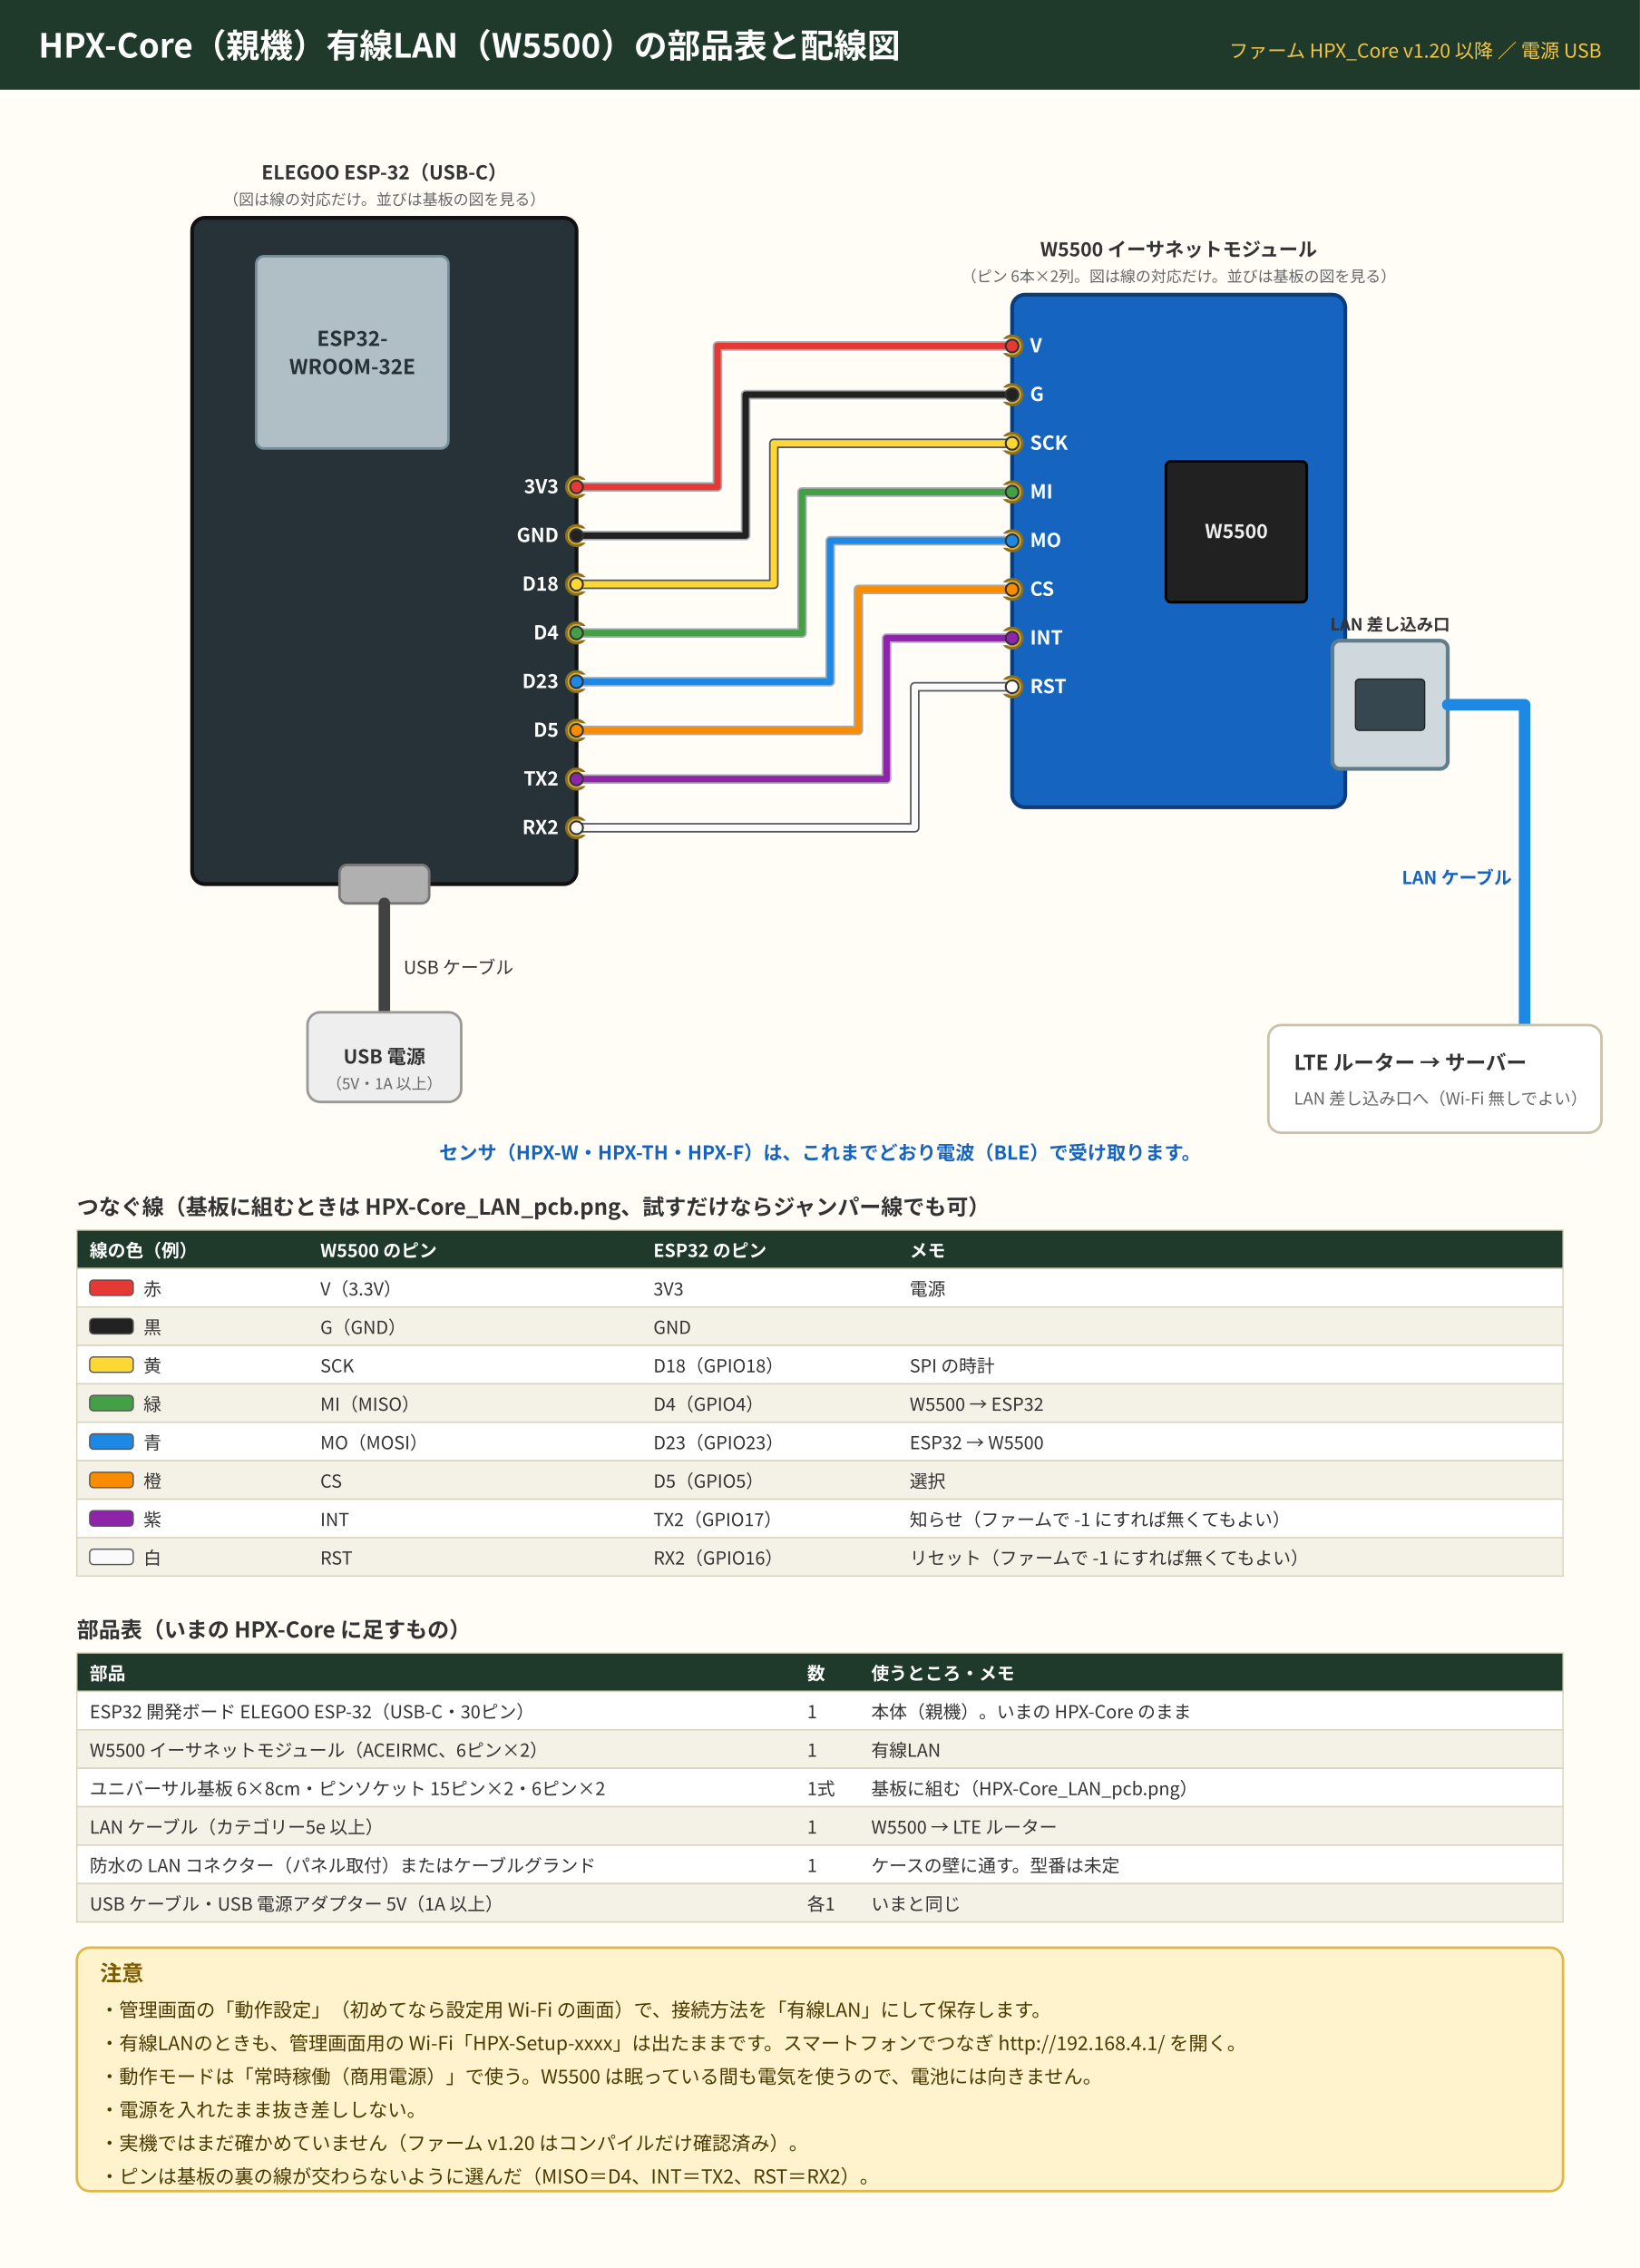
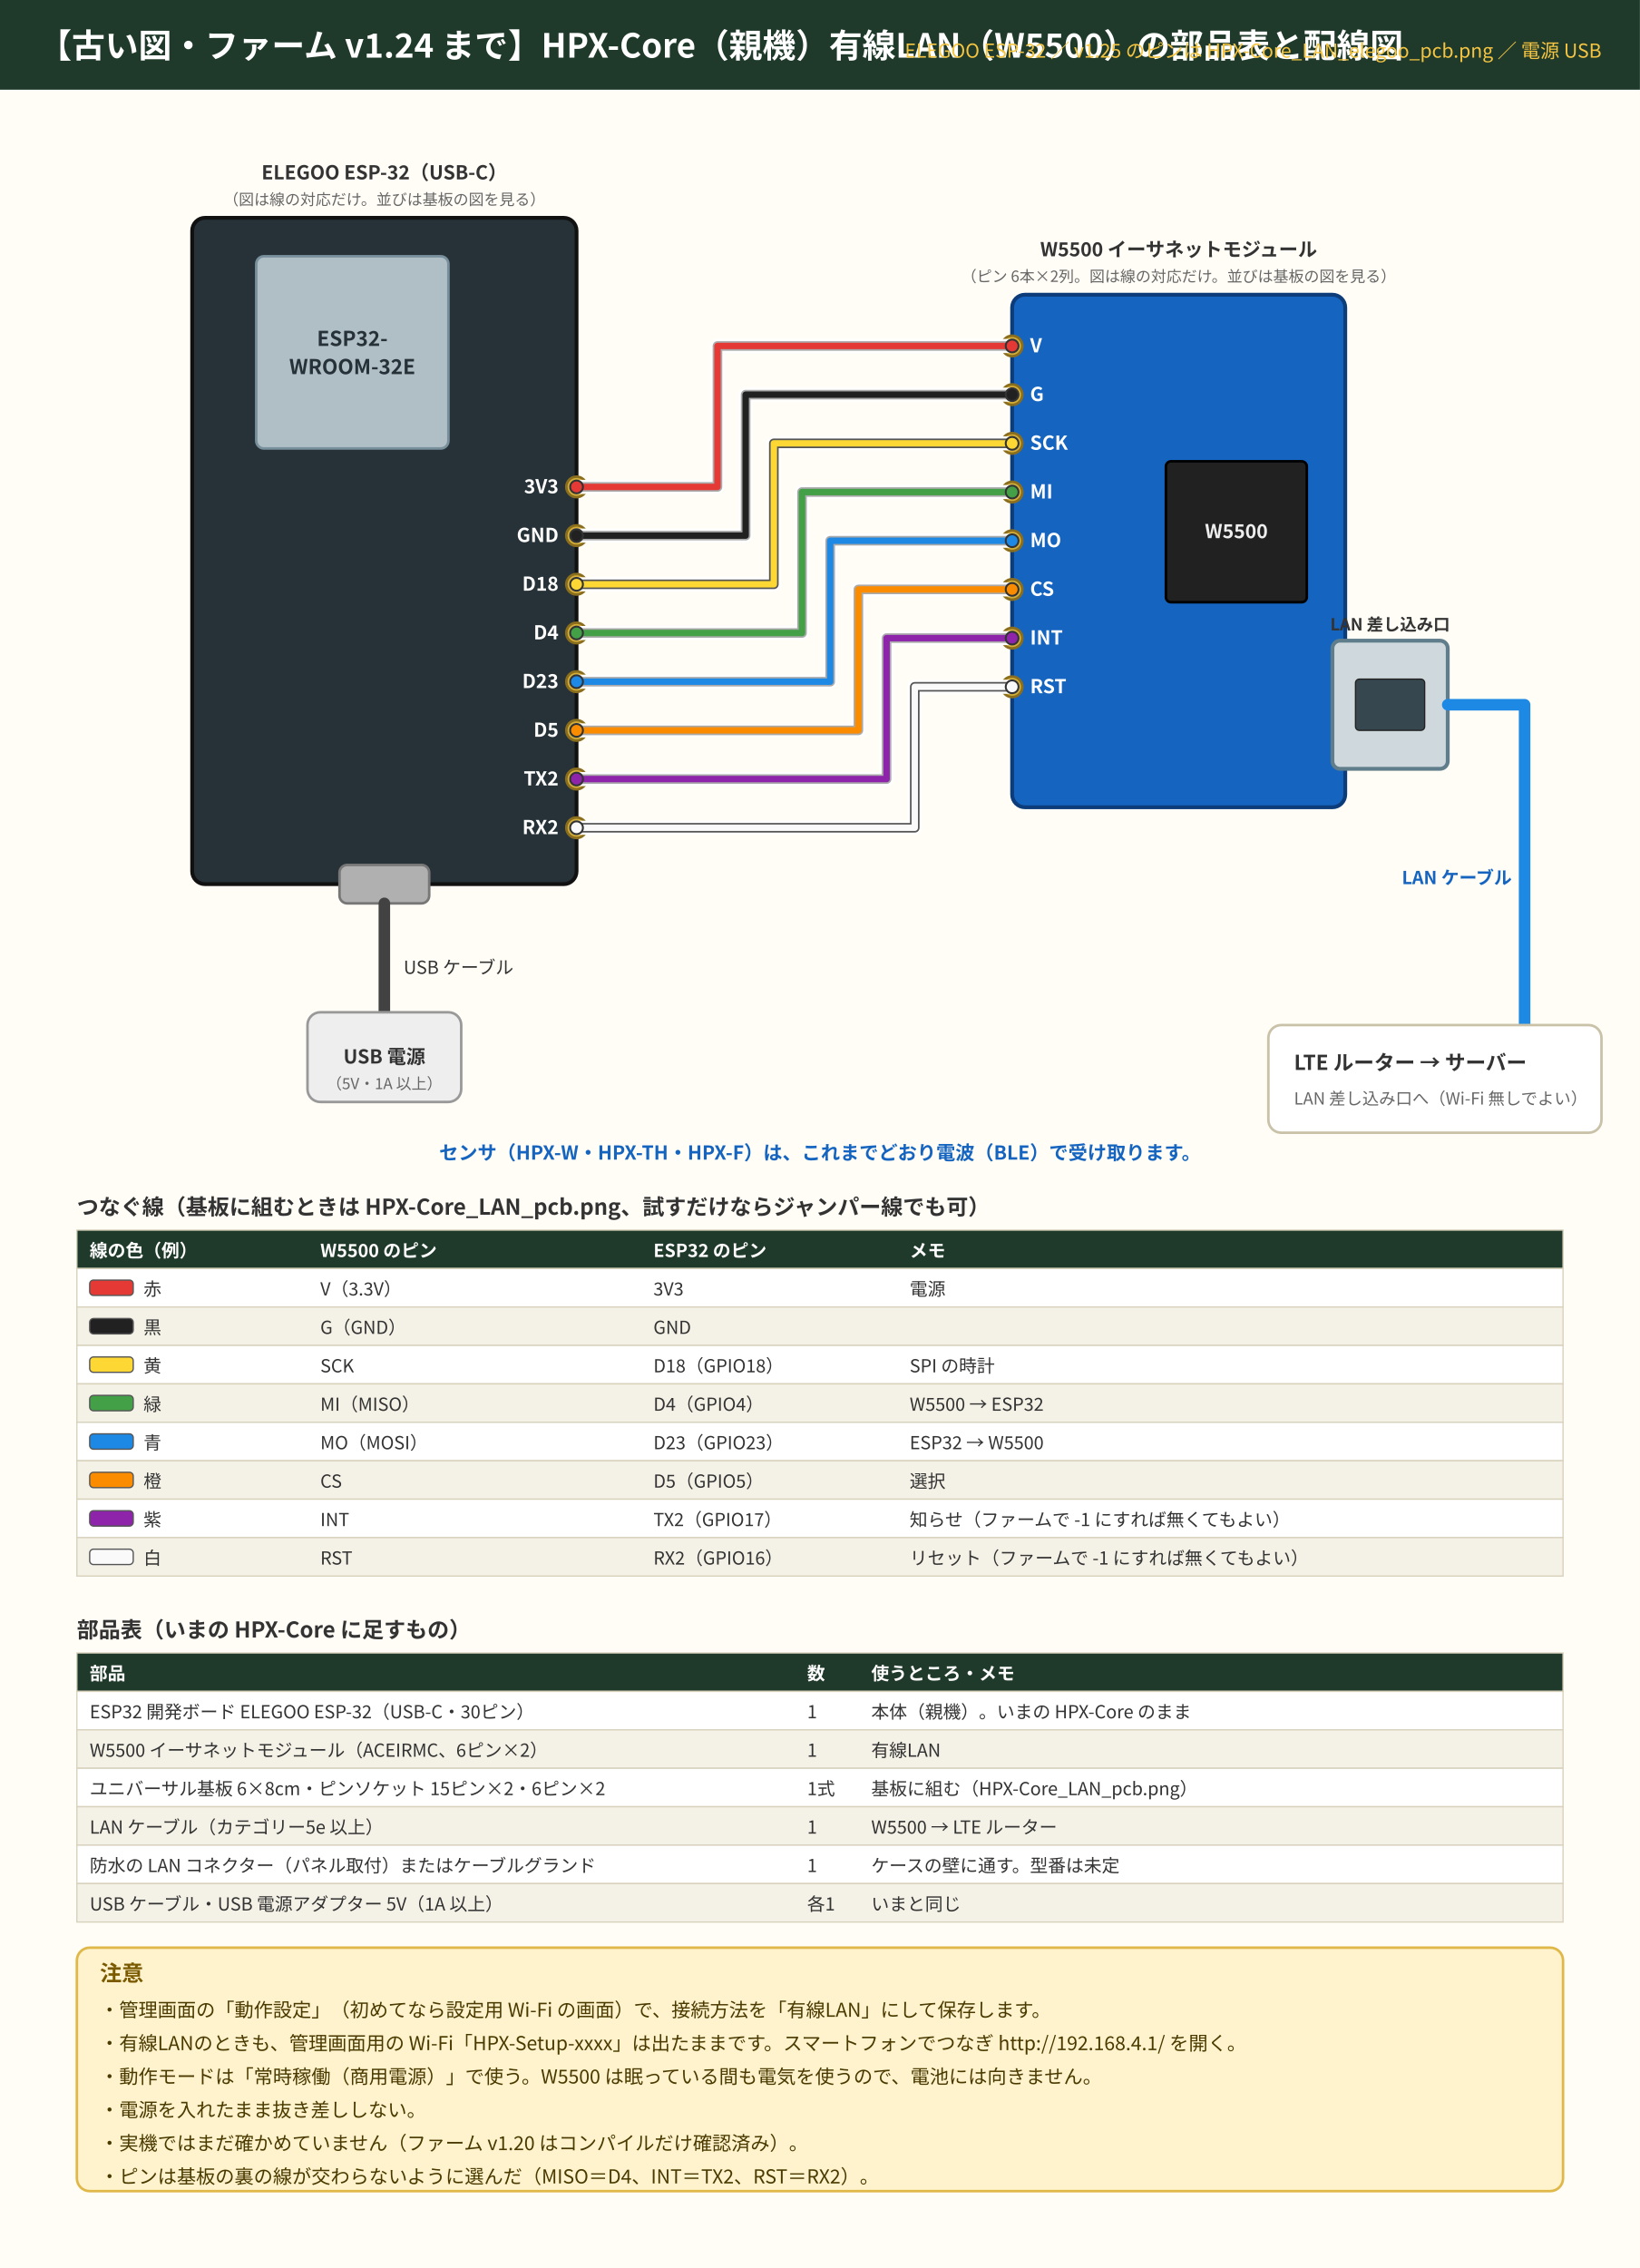
<svg xmlns="http://www.w3.org/2000/svg" width="1280" height="1770" viewBox="0 0 1280 1770">
  <rect width="100%" height="100%" fill="#fffdf6" />
  <rect x="0" y="0" width="1280" height="70" rx="0" fill="#1f3a2a" stroke="none" stroke-width="2" />
-   <text x="30" y="45" font-size="26" text-anchor="start" font-weight="bold" fill="#ffffff" font-family="'Hiragino Kaku Gothic ProN','Hiragino Sans','Meiryo','Yu Gothic','Noto Sans CJK JP','IPAGothic',sans-serif">HPX-Core（親機）有線LAN（W5500）の部品表と配線図</text>
-   <text x="1250" y="45" font-size="15" text-anchor="end" font-weight="normal" fill="#f5c542" font-family="'Hiragino Kaku Gothic ProN','Hiragino Sans','Meiryo','Yu Gothic','Noto Sans CJK JP','IPAGothic',sans-serif">ファーム HPX_Core v1.20 以降 ／ 電源 USB</text>
+   <text x="30" y="45" font-size="26" text-anchor="start" font-weight="bold" fill="#ffffff" font-family="'Hiragino Kaku Gothic ProN','Hiragino Sans','Meiryo','Yu Gothic','Noto Sans CJK JP','IPAGothic',sans-serif">【古い図・ファーム v1.24 まで】HPX-Core（親機）有線LAN（W5500）の部品表と配線図</text>
+   <text x="1250" y="45" font-size="15" text-anchor="end" font-weight="normal" fill="#f5c542" font-family="'Hiragino Kaku Gothic ProN','Hiragino Sans','Meiryo','Yu Gothic','Noto Sans CJK JP','IPAGothic',sans-serif">ELEGOO ESP-32 ／ v1.25 のピンは HPX-Core_LAN_elegoo_pcb.png ／ 電源 USB</text>
  <rect x="150" y="170" width="300" height="520" rx="10" fill="#263238" stroke="#111" stroke-width="3" />
  <rect x="200" y="200" width="150" height="150" rx="6" fill="#b0bec5" stroke="#78909c" stroke-width="2" />
  <text x="275" y="270" font-size="16" text-anchor="middle" font-weight="bold" fill="#263238" font-family="'Hiragino Kaku Gothic ProN','Hiragino Sans','Meiryo','Yu Gothic','Noto Sans CJK JP','IPAGothic',sans-serif">ESP32-</text>
  <text x="275" y="292" font-size="16" text-anchor="middle" font-weight="bold" fill="#263238" font-family="'Hiragino Kaku Gothic ProN','Hiragino Sans','Meiryo','Yu Gothic','Noto Sans CJK JP','IPAGothic',sans-serif">WROOM-32E</text>
  <rect x="265" y="675" width="70" height="30" rx="6" fill="#b0b0b0" stroke="#777" stroke-width="2" />
  <text x="300" y="140" font-size="15" text-anchor="middle" font-weight="bold" fill="#333" font-family="'Hiragino Kaku Gothic ProN','Hiragino Sans','Meiryo','Yu Gothic','Noto Sans CJK JP','IPAGothic',sans-serif">ELEGOO ESP-32（USB-C）</text>
  <text x="300" y="160" font-size="12" text-anchor="middle" font-weight="normal" fill="#666" font-family="'Hiragino Kaku Gothic ProN','Hiragino Sans','Meiryo','Yu Gothic','Noto Sans CJK JP','IPAGothic',sans-serif">（図は線の対応だけ。並びは基板の図を見る）</text>
  <circle cx="450" cy="380" r="8" fill="#d4af37" stroke="#8a6d1d" stroke-width="2" />
  <circle cx="450" cy="380" r="3" fill="#5a4a14" />
  <text x="436" y="385" font-size="15" text-anchor="end" font-weight="bold" fill="#fff" font-family="'Hiragino Kaku Gothic ProN','Hiragino Sans','Meiryo','Yu Gothic','Noto Sans CJK JP','IPAGothic',sans-serif">3V3</text>
  <circle cx="450" cy="418" r="8" fill="#d4af37" stroke="#8a6d1d" stroke-width="2" />
  <circle cx="450" cy="418" r="3" fill="#5a4a14" />
  <text x="436" y="423" font-size="15" text-anchor="end" font-weight="bold" fill="#fff" font-family="'Hiragino Kaku Gothic ProN','Hiragino Sans','Meiryo','Yu Gothic','Noto Sans CJK JP','IPAGothic',sans-serif">GND</text>
  <circle cx="450" cy="456" r="8" fill="#d4af37" stroke="#8a6d1d" stroke-width="2" />
  <circle cx="450" cy="456" r="3" fill="#5a4a14" />
  <text x="436" y="461" font-size="15" text-anchor="end" font-weight="bold" fill="#fff" font-family="'Hiragino Kaku Gothic ProN','Hiragino Sans','Meiryo','Yu Gothic','Noto Sans CJK JP','IPAGothic',sans-serif">D18</text>
  <circle cx="450" cy="494" r="8" fill="#d4af37" stroke="#8a6d1d" stroke-width="2" />
  <circle cx="450" cy="494" r="3" fill="#5a4a14" />
  <text x="436" y="499" font-size="15" text-anchor="end" font-weight="bold" fill="#fff" font-family="'Hiragino Kaku Gothic ProN','Hiragino Sans','Meiryo','Yu Gothic','Noto Sans CJK JP','IPAGothic',sans-serif">D4</text>
  <circle cx="450" cy="532" r="8" fill="#d4af37" stroke="#8a6d1d" stroke-width="2" />
  <circle cx="450" cy="532" r="3" fill="#5a4a14" />
  <text x="436" y="537" font-size="15" text-anchor="end" font-weight="bold" fill="#fff" font-family="'Hiragino Kaku Gothic ProN','Hiragino Sans','Meiryo','Yu Gothic','Noto Sans CJK JP','IPAGothic',sans-serif">D23</text>
  <circle cx="450" cy="570" r="8" fill="#d4af37" stroke="#8a6d1d" stroke-width="2" />
  <circle cx="450" cy="570" r="3" fill="#5a4a14" />
  <text x="436" y="575" font-size="15" text-anchor="end" font-weight="bold" fill="#fff" font-family="'Hiragino Kaku Gothic ProN','Hiragino Sans','Meiryo','Yu Gothic','Noto Sans CJK JP','IPAGothic',sans-serif">D5</text>
  <circle cx="450" cy="608" r="8" fill="#d4af37" stroke="#8a6d1d" stroke-width="2" />
  <circle cx="450" cy="608" r="3" fill="#5a4a14" />
  <text x="436" y="613" font-size="15" text-anchor="end" font-weight="bold" fill="#fff" font-family="'Hiragino Kaku Gothic ProN','Hiragino Sans','Meiryo','Yu Gothic','Noto Sans CJK JP','IPAGothic',sans-serif">TX2</text>
  <circle cx="450" cy="646" r="8" fill="#d4af37" stroke="#8a6d1d" stroke-width="2" />
  <circle cx="450" cy="646" r="3" fill="#5a4a14" />
  <text x="436" y="651" font-size="15" text-anchor="end" font-weight="bold" fill="#fff" font-family="'Hiragino Kaku Gothic ProN','Hiragino Sans','Meiryo','Yu Gothic','Noto Sans CJK JP','IPAGothic',sans-serif">RX2</text>
  <rect x="790" y="230" width="260" height="400" rx="10" fill="#1565c0" stroke="#0d3c7a" stroke-width="3" />
  <rect x="910" y="360" width="110" height="110" rx="4" fill="#212121" stroke="#000" stroke-width="2" />
  <text x="965" y="420" font-size="15" text-anchor="middle" font-weight="bold" fill="#eee" font-family="'Hiragino Kaku Gothic ProN','Hiragino Sans','Meiryo','Yu Gothic','Noto Sans CJK JP','IPAGothic',sans-serif">W5500</text>
  <rect x="1040" y="500" width="90" height="100" rx="6" fill="#cfd8dc" stroke="#607d8b" stroke-width="3" />
  <rect x="1058" y="530" width="54" height="40" rx="3" fill="#37474f" stroke="#222" stroke-width="1" />
  <text x="1085" y="492" font-size="13" text-anchor="middle" font-weight="bold" fill="#333" font-family="'Hiragino Kaku Gothic ProN','Hiragino Sans','Meiryo','Yu Gothic','Noto Sans CJK JP','IPAGothic',sans-serif">LAN 差し込み口</text>
  <text x="920" y="200" font-size="15" text-anchor="middle" font-weight="bold" fill="#333" font-family="'Hiragino Kaku Gothic ProN','Hiragino Sans','Meiryo','Yu Gothic','Noto Sans CJK JP','IPAGothic',sans-serif">W5500 イーサネットモジュール</text>
  <text x="920" y="220" font-size="12" text-anchor="middle" font-weight="normal" fill="#666" font-family="'Hiragino Kaku Gothic ProN','Hiragino Sans','Meiryo','Yu Gothic','Noto Sans CJK JP','IPAGothic',sans-serif">（ピン 6本×2列。図は線の対応だけ。並びは基板の図を見る）</text>
  <circle cx="790" cy="270" r="8" fill="#d4af37" stroke="#8a6d1d" stroke-width="2" />
  <circle cx="790" cy="270" r="3" fill="#5a4a14" />
  <text x="804" y="275" font-size="15" text-anchor="start" font-weight="bold" fill="#fff" font-family="'Hiragino Kaku Gothic ProN','Hiragino Sans','Meiryo','Yu Gothic','Noto Sans CJK JP','IPAGothic',sans-serif">V</text>
  <circle cx="790" cy="308" r="8" fill="#d4af37" stroke="#8a6d1d" stroke-width="2" />
  <circle cx="790" cy="308" r="3" fill="#5a4a14" />
  <text x="804" y="313" font-size="15" text-anchor="start" font-weight="bold" fill="#fff" font-family="'Hiragino Kaku Gothic ProN','Hiragino Sans','Meiryo','Yu Gothic','Noto Sans CJK JP','IPAGothic',sans-serif">G</text>
  <circle cx="790" cy="346" r="8" fill="#d4af37" stroke="#8a6d1d" stroke-width="2" />
  <circle cx="790" cy="346" r="3" fill="#5a4a14" />
  <text x="804" y="351" font-size="15" text-anchor="start" font-weight="bold" fill="#fff" font-family="'Hiragino Kaku Gothic ProN','Hiragino Sans','Meiryo','Yu Gothic','Noto Sans CJK JP','IPAGothic',sans-serif">SCK</text>
  <circle cx="790" cy="384" r="8" fill="#d4af37" stroke="#8a6d1d" stroke-width="2" />
  <circle cx="790" cy="384" r="3" fill="#5a4a14" />
  <text x="804" y="389" font-size="15" text-anchor="start" font-weight="bold" fill="#fff" font-family="'Hiragino Kaku Gothic ProN','Hiragino Sans','Meiryo','Yu Gothic','Noto Sans CJK JP','IPAGothic',sans-serif">MI</text>
  <circle cx="790" cy="422" r="8" fill="#d4af37" stroke="#8a6d1d" stroke-width="2" />
  <circle cx="790" cy="422" r="3" fill="#5a4a14" />
  <text x="804" y="427" font-size="15" text-anchor="start" font-weight="bold" fill="#fff" font-family="'Hiragino Kaku Gothic ProN','Hiragino Sans','Meiryo','Yu Gothic','Noto Sans CJK JP','IPAGothic',sans-serif">MO</text>
  <circle cx="790" cy="460" r="8" fill="#d4af37" stroke="#8a6d1d" stroke-width="2" />
  <circle cx="790" cy="460" r="3" fill="#5a4a14" />
  <text x="804" y="465" font-size="15" text-anchor="start" font-weight="bold" fill="#fff" font-family="'Hiragino Kaku Gothic ProN','Hiragino Sans','Meiryo','Yu Gothic','Noto Sans CJK JP','IPAGothic',sans-serif">CS</text>
  <circle cx="790" cy="498" r="8" fill="#d4af37" stroke="#8a6d1d" stroke-width="2" />
  <circle cx="790" cy="498" r="3" fill="#5a4a14" />
  <text x="804" y="503" font-size="15" text-anchor="start" font-weight="bold" fill="#fff" font-family="'Hiragino Kaku Gothic ProN','Hiragino Sans','Meiryo','Yu Gothic','Noto Sans CJK JP','IPAGothic',sans-serif">INT</text>
  <circle cx="790" cy="536" r="8" fill="#d4af37" stroke="#8a6d1d" stroke-width="2" />
  <circle cx="790" cy="536" r="3" fill="#5a4a14" />
  <text x="804" y="541" font-size="15" text-anchor="start" font-weight="bold" fill="#fff" font-family="'Hiragino Kaku Gothic ProN','Hiragino Sans','Meiryo','Yu Gothic','Noto Sans CJK JP','IPAGothic',sans-serif">RST</text>
  <path d="M450,380 L560,380 L560,270 L790,270" fill="none" stroke="#ffffff" stroke-width="11" stroke-linejoin="round" stroke-linecap="round" />
  <path d="M450,380 L560,380 L560,270 L790,270" fill="none" stroke="#00000055" stroke-width="7.5" stroke-linejoin="round" stroke-linecap="round" />
  <path d="M450,380 L560,380 L560,270 L790,270" fill="none" stroke="#e53935" stroke-width="5" stroke-linejoin="round" stroke-linecap="round" />
  <path d="M450,418 L582,418 L582,308 L790,308" fill="none" stroke="#ffffff" stroke-width="11" stroke-linejoin="round" stroke-linecap="round" />
  <path d="M450,418 L582,418 L582,308 L790,308" fill="none" stroke="#00000055" stroke-width="7.5" stroke-linejoin="round" stroke-linecap="round" />
  <path d="M450,418 L582,418 L582,308 L790,308" fill="none" stroke="#212121" stroke-width="5" stroke-linejoin="round" stroke-linecap="round" />
  <path d="M450,456 L604,456 L604,346 L790,346" fill="none" stroke="#ffffff" stroke-width="11" stroke-linejoin="round" stroke-linecap="round" />
  <path d="M450,456 L604,456 L604,346 L790,346" fill="none" stroke="#555" stroke-width="7.5" stroke-linejoin="round" stroke-linecap="round" />
  <path d="M450,456 L604,456 L604,346 L790,346" fill="none" stroke="#fdd835" stroke-width="5" stroke-linejoin="round" stroke-linecap="round" />
  <path d="M450,494 L626,494 L626,384 L790,384" fill="none" stroke="#ffffff" stroke-width="11" stroke-linejoin="round" stroke-linecap="round" />
  <path d="M450,494 L626,494 L626,384 L790,384" fill="none" stroke="#00000055" stroke-width="7.5" stroke-linejoin="round" stroke-linecap="round" />
  <path d="M450,494 L626,494 L626,384 L790,384" fill="none" stroke="#43a047" stroke-width="5" stroke-linejoin="round" stroke-linecap="round" />
  <path d="M450,532 L648,532 L648,422 L790,422" fill="none" stroke="#ffffff" stroke-width="11" stroke-linejoin="round" stroke-linecap="round" />
  <path d="M450,532 L648,532 L648,422 L790,422" fill="none" stroke="#00000055" stroke-width="7.5" stroke-linejoin="round" stroke-linecap="round" />
  <path d="M450,532 L648,532 L648,422 L790,422" fill="none" stroke="#1e88e5" stroke-width="5" stroke-linejoin="round" stroke-linecap="round" />
  <path d="M450,570 L670,570 L670,460 L790,460" fill="none" stroke="#ffffff" stroke-width="11" stroke-linejoin="round" stroke-linecap="round" />
  <path d="M450,570 L670,570 L670,460 L790,460" fill="none" stroke="#00000055" stroke-width="7.5" stroke-linejoin="round" stroke-linecap="round" />
  <path d="M450,570 L670,570 L670,460 L790,460" fill="none" stroke="#fb8c00" stroke-width="5" stroke-linejoin="round" stroke-linecap="round" />
  <path d="M450,608 L692,608 L692,498 L790,498" fill="none" stroke="#ffffff" stroke-width="11" stroke-linejoin="round" stroke-linecap="round" />
  <path d="M450,608 L692,608 L692,498 L790,498" fill="none" stroke="#00000055" stroke-width="7.5" stroke-linejoin="round" stroke-linecap="round" />
  <path d="M450,608 L692,608 L692,498 L790,498" fill="none" stroke="#8e24aa" stroke-width="5" stroke-linejoin="round" stroke-linecap="round" />
  <path d="M450,646 L714,646 L714,536 L790,536" fill="none" stroke="#ffffff" stroke-width="11" stroke-linejoin="round" stroke-linecap="round" />
  <path d="M450,646 L714,646 L714,536 L790,536" fill="none" stroke="#555" stroke-width="7.5" stroke-linejoin="round" stroke-linecap="round" />
  <path d="M450,646 L714,646 L714,536 L790,536" fill="none" stroke="#fafafa" stroke-width="5" stroke-linejoin="round" stroke-linecap="round" />
  <path d="M1130,550 L1190,550 L1190,800" stroke="#1e88e5" stroke-width="9" fill="none" stroke-linejoin="round" stroke-linecap="round" />
  <text x="1180" y="690" font-size="14" text-anchor="end" font-weight="bold" fill="#1565c0" font-family="'Hiragino Kaku Gothic ProN','Hiragino Sans','Meiryo','Yu Gothic','Noto Sans CJK JP','IPAGothic',sans-serif">LAN ケーブル</text>
  <rect x="990" y="800" width="260" height="84" rx="10" fill="#ffffff" stroke="#c9c2a8" stroke-width="2" />
  <text x="1010" y="835" font-size="16" text-anchor="start" font-weight="bold" fill="#333" font-family="'Hiragino Kaku Gothic ProN','Hiragino Sans','Meiryo','Yu Gothic','Noto Sans CJK JP','IPAGothic',sans-serif">LTE ルーター → サーバー</text>
  <text x="1010" y="862" font-size="13" text-anchor="start" font-weight="normal" fill="#666" font-family="'Hiragino Kaku Gothic ProN','Hiragino Sans','Meiryo','Yu Gothic','Noto Sans CJK JP','IPAGothic',sans-serif">LAN 差し込み口へ（Wi-Fi 無しでよい）</text>
  <path d="M300,705 L300,790" stroke="#424242" stroke-width="9" stroke-linecap="round" />
  <text x="315" y="760" font-size="14" text-anchor="start" font-weight="normal" fill="#333" font-family="'Hiragino Kaku Gothic ProN','Hiragino Sans','Meiryo','Yu Gothic','Noto Sans CJK JP','IPAGothic',sans-serif">USB ケーブル</text>
  <rect x="240" y="790" width="120" height="70" rx="10" fill="#eeeeee" stroke="#999" stroke-width="2" />
  <text x="300" y="830" font-size="15" text-anchor="middle" font-weight="bold" fill="#333" font-family="'Hiragino Kaku Gothic ProN','Hiragino Sans','Meiryo','Yu Gothic','Noto Sans CJK JP','IPAGothic',sans-serif">USB 電源</text>
  <text x="300" y="850" font-size="12" text-anchor="middle" font-weight="normal" fill="#666" font-family="'Hiragino Kaku Gothic ProN','Hiragino Sans','Meiryo','Yu Gothic','Noto Sans CJK JP','IPAGothic',sans-serif">（5V・1A 以上）</text>
  <text x="640" y="905" font-size="15" text-anchor="middle" font-weight="bold" fill="#1565c0" font-family="'Hiragino Kaku Gothic ProN','Hiragino Sans','Meiryo','Yu Gothic','Noto Sans CJK JP','IPAGothic',sans-serif">センサ（HPX-W・HPX-TH・HPX-F）は、これまでどおり電波（BLE）で受け取ります。</text>
  <text x="60" y="948" font-size="17" text-anchor="start" font-weight="bold" fill="#333" font-family="'Hiragino Kaku Gothic ProN','Hiragino Sans','Meiryo','Yu Gothic','Noto Sans CJK JP','IPAGothic',sans-serif">つなぐ線（基板に組むときは HPX-Core_LAN_pcb.png、試すだけならジャンパー線でも可）</text>
  <rect x="60" y="960" width="1160" height="30" rx="0" fill="#1f3a2a" stroke="#d8d2bd" stroke-width="1" />
  <text x="70" y="981" font-size="14" text-anchor="start" font-weight="bold" fill="#fff" font-family="'Hiragino Kaku Gothic ProN','Hiragino Sans','Meiryo','Yu Gothic','Noto Sans CJK JP','IPAGothic',sans-serif">線の色（例）</text>
  <text x="250" y="981" font-size="14" text-anchor="start" font-weight="bold" fill="#fff" font-family="'Hiragino Kaku Gothic ProN','Hiragino Sans','Meiryo','Yu Gothic','Noto Sans CJK JP','IPAGothic',sans-serif">W5500 のピン</text>
  <text x="510" y="981" font-size="14" text-anchor="start" font-weight="bold" fill="#fff" font-family="'Hiragino Kaku Gothic ProN','Hiragino Sans','Meiryo','Yu Gothic','Noto Sans CJK JP','IPAGothic',sans-serif">ESP32 のピン</text>
  <text x="710" y="981" font-size="14" text-anchor="start" font-weight="bold" fill="#fff" font-family="'Hiragino Kaku Gothic ProN','Hiragino Sans','Meiryo','Yu Gothic','Noto Sans CJK JP','IPAGothic',sans-serif">メモ</text>
  <rect x="60" y="990" width="1160" height="30" rx="0" fill="#ffffff" stroke="#d8d2bd" stroke-width="1" />
  <rect x="70" y="999" width="34" height="12" rx="3" fill="#e53935" stroke="#555" stroke-width="1" />
  <text x="112" y="1011" font-size="14" text-anchor="start" font-weight="normal" fill="#333" font-family="'Hiragino Kaku Gothic ProN','Hiragino Sans','Meiryo','Yu Gothic','Noto Sans CJK JP','IPAGothic',sans-serif">赤</text>
  <text x="250" y="1011" font-size="14" text-anchor="start" font-weight="normal" fill="#333" font-family="'Hiragino Kaku Gothic ProN','Hiragino Sans','Meiryo','Yu Gothic','Noto Sans CJK JP','IPAGothic',sans-serif">V（3.3V）</text>
  <text x="510" y="1011" font-size="14" text-anchor="start" font-weight="normal" fill="#333" font-family="'Hiragino Kaku Gothic ProN','Hiragino Sans','Meiryo','Yu Gothic','Noto Sans CJK JP','IPAGothic',sans-serif">3V3</text>
  <text x="710" y="1011" font-size="14" text-anchor="start" font-weight="normal" fill="#333" font-family="'Hiragino Kaku Gothic ProN','Hiragino Sans','Meiryo','Yu Gothic','Noto Sans CJK JP','IPAGothic',sans-serif">電源</text>
  <rect x="60" y="1020" width="1160" height="30" rx="0" fill="#f4f1e6" stroke="#d8d2bd" stroke-width="1" />
  <rect x="70" y="1029" width="34" height="12" rx="3" fill="#212121" stroke="#555" stroke-width="1" />
  <text x="112" y="1041" font-size="14" text-anchor="start" font-weight="normal" fill="#333" font-family="'Hiragino Kaku Gothic ProN','Hiragino Sans','Meiryo','Yu Gothic','Noto Sans CJK JP','IPAGothic',sans-serif">黒</text>
  <text x="250" y="1041" font-size="14" text-anchor="start" font-weight="normal" fill="#333" font-family="'Hiragino Kaku Gothic ProN','Hiragino Sans','Meiryo','Yu Gothic','Noto Sans CJK JP','IPAGothic',sans-serif">G（GND）</text>
  <text x="510" y="1041" font-size="14" text-anchor="start" font-weight="normal" fill="#333" font-family="'Hiragino Kaku Gothic ProN','Hiragino Sans','Meiryo','Yu Gothic','Noto Sans CJK JP','IPAGothic',sans-serif">GND</text>
  <text x="710" y="1041" font-size="14" text-anchor="start" font-weight="normal" fill="#333" font-family="'Hiragino Kaku Gothic ProN','Hiragino Sans','Meiryo','Yu Gothic','Noto Sans CJK JP','IPAGothic',sans-serif" />
  <rect x="60" y="1050" width="1160" height="30" rx="0" fill="#ffffff" stroke="#d8d2bd" stroke-width="1" />
  <rect x="70" y="1059" width="34" height="12" rx="3" fill="#fdd835" stroke="#555" stroke-width="1" />
  <text x="112" y="1071" font-size="14" text-anchor="start" font-weight="normal" fill="#333" font-family="'Hiragino Kaku Gothic ProN','Hiragino Sans','Meiryo','Yu Gothic','Noto Sans CJK JP','IPAGothic',sans-serif">黄</text>
  <text x="250" y="1071" font-size="14" text-anchor="start" font-weight="normal" fill="#333" font-family="'Hiragino Kaku Gothic ProN','Hiragino Sans','Meiryo','Yu Gothic','Noto Sans CJK JP','IPAGothic',sans-serif">SCK</text>
  <text x="510" y="1071" font-size="14" text-anchor="start" font-weight="normal" fill="#333" font-family="'Hiragino Kaku Gothic ProN','Hiragino Sans','Meiryo','Yu Gothic','Noto Sans CJK JP','IPAGothic',sans-serif">D18（GPIO18）</text>
  <text x="710" y="1071" font-size="14" text-anchor="start" font-weight="normal" fill="#333" font-family="'Hiragino Kaku Gothic ProN','Hiragino Sans','Meiryo','Yu Gothic','Noto Sans CJK JP','IPAGothic',sans-serif">SPI の時計</text>
  <rect x="60" y="1080" width="1160" height="30" rx="0" fill="#f4f1e6" stroke="#d8d2bd" stroke-width="1" />
  <rect x="70" y="1089" width="34" height="12" rx="3" fill="#43a047" stroke="#555" stroke-width="1" />
  <text x="112" y="1101" font-size="14" text-anchor="start" font-weight="normal" fill="#333" font-family="'Hiragino Kaku Gothic ProN','Hiragino Sans','Meiryo','Yu Gothic','Noto Sans CJK JP','IPAGothic',sans-serif">緑</text>
  <text x="250" y="1101" font-size="14" text-anchor="start" font-weight="normal" fill="#333" font-family="'Hiragino Kaku Gothic ProN','Hiragino Sans','Meiryo','Yu Gothic','Noto Sans CJK JP','IPAGothic',sans-serif">MI（MISO）</text>
  <text x="510" y="1101" font-size="14" text-anchor="start" font-weight="normal" fill="#333" font-family="'Hiragino Kaku Gothic ProN','Hiragino Sans','Meiryo','Yu Gothic','Noto Sans CJK JP','IPAGothic',sans-serif">D4（GPIO4）</text>
  <text x="710" y="1101" font-size="14" text-anchor="start" font-weight="normal" fill="#333" font-family="'Hiragino Kaku Gothic ProN','Hiragino Sans','Meiryo','Yu Gothic','Noto Sans CJK JP','IPAGothic',sans-serif">W5500 → ESP32</text>
  <rect x="60" y="1110" width="1160" height="30" rx="0" fill="#ffffff" stroke="#d8d2bd" stroke-width="1" />
  <rect x="70" y="1119" width="34" height="12" rx="3" fill="#1e88e5" stroke="#555" stroke-width="1" />
  <text x="112" y="1131" font-size="14" text-anchor="start" font-weight="normal" fill="#333" font-family="'Hiragino Kaku Gothic ProN','Hiragino Sans','Meiryo','Yu Gothic','Noto Sans CJK JP','IPAGothic',sans-serif">青</text>
  <text x="250" y="1131" font-size="14" text-anchor="start" font-weight="normal" fill="#333" font-family="'Hiragino Kaku Gothic ProN','Hiragino Sans','Meiryo','Yu Gothic','Noto Sans CJK JP','IPAGothic',sans-serif">MO（MOSI）</text>
  <text x="510" y="1131" font-size="14" text-anchor="start" font-weight="normal" fill="#333" font-family="'Hiragino Kaku Gothic ProN','Hiragino Sans','Meiryo','Yu Gothic','Noto Sans CJK JP','IPAGothic',sans-serif">D23（GPIO23）</text>
  <text x="710" y="1131" font-size="14" text-anchor="start" font-weight="normal" fill="#333" font-family="'Hiragino Kaku Gothic ProN','Hiragino Sans','Meiryo','Yu Gothic','Noto Sans CJK JP','IPAGothic',sans-serif">ESP32 → W5500</text>
  <rect x="60" y="1140" width="1160" height="30" rx="0" fill="#f4f1e6" stroke="#d8d2bd" stroke-width="1" />
  <rect x="70" y="1149" width="34" height="12" rx="3" fill="#fb8c00" stroke="#555" stroke-width="1" />
  <text x="112" y="1161" font-size="14" text-anchor="start" font-weight="normal" fill="#333" font-family="'Hiragino Kaku Gothic ProN','Hiragino Sans','Meiryo','Yu Gothic','Noto Sans CJK JP','IPAGothic',sans-serif">橙</text>
  <text x="250" y="1161" font-size="14" text-anchor="start" font-weight="normal" fill="#333" font-family="'Hiragino Kaku Gothic ProN','Hiragino Sans','Meiryo','Yu Gothic','Noto Sans CJK JP','IPAGothic',sans-serif">CS</text>
  <text x="510" y="1161" font-size="14" text-anchor="start" font-weight="normal" fill="#333" font-family="'Hiragino Kaku Gothic ProN','Hiragino Sans','Meiryo','Yu Gothic','Noto Sans CJK JP','IPAGothic',sans-serif">D5（GPIO5）</text>
  <text x="710" y="1161" font-size="14" text-anchor="start" font-weight="normal" fill="#333" font-family="'Hiragino Kaku Gothic ProN','Hiragino Sans','Meiryo','Yu Gothic','Noto Sans CJK JP','IPAGothic',sans-serif">選択</text>
  <rect x="60" y="1170" width="1160" height="30" rx="0" fill="#ffffff" stroke="#d8d2bd" stroke-width="1" />
  <rect x="70" y="1179" width="34" height="12" rx="3" fill="#8e24aa" stroke="#555" stroke-width="1" />
  <text x="112" y="1191" font-size="14" text-anchor="start" font-weight="normal" fill="#333" font-family="'Hiragino Kaku Gothic ProN','Hiragino Sans','Meiryo','Yu Gothic','Noto Sans CJK JP','IPAGothic',sans-serif">紫</text>
  <text x="250" y="1191" font-size="14" text-anchor="start" font-weight="normal" fill="#333" font-family="'Hiragino Kaku Gothic ProN','Hiragino Sans','Meiryo','Yu Gothic','Noto Sans CJK JP','IPAGothic',sans-serif">INT</text>
  <text x="510" y="1191" font-size="14" text-anchor="start" font-weight="normal" fill="#333" font-family="'Hiragino Kaku Gothic ProN','Hiragino Sans','Meiryo','Yu Gothic','Noto Sans CJK JP','IPAGothic',sans-serif">TX2（GPIO17）</text>
  <text x="710" y="1191" font-size="14" text-anchor="start" font-weight="normal" fill="#333" font-family="'Hiragino Kaku Gothic ProN','Hiragino Sans','Meiryo','Yu Gothic','Noto Sans CJK JP','IPAGothic',sans-serif">知らせ（ファームで -1 にすれば無くてもよい）</text>
  <rect x="60" y="1200" width="1160" height="30" rx="0" fill="#f4f1e6" stroke="#d8d2bd" stroke-width="1" />
  <rect x="70" y="1209" width="34" height="12" rx="3" fill="#fafafa" stroke="#555" stroke-width="1" />
  <text x="112" y="1221" font-size="14" text-anchor="start" font-weight="normal" fill="#333" font-family="'Hiragino Kaku Gothic ProN','Hiragino Sans','Meiryo','Yu Gothic','Noto Sans CJK JP','IPAGothic',sans-serif">白</text>
  <text x="250" y="1221" font-size="14" text-anchor="start" font-weight="normal" fill="#333" font-family="'Hiragino Kaku Gothic ProN','Hiragino Sans','Meiryo','Yu Gothic','Noto Sans CJK JP','IPAGothic',sans-serif">RST</text>
  <text x="510" y="1221" font-size="14" text-anchor="start" font-weight="normal" fill="#333" font-family="'Hiragino Kaku Gothic ProN','Hiragino Sans','Meiryo','Yu Gothic','Noto Sans CJK JP','IPAGothic',sans-serif">RX2（GPIO16）</text>
  <text x="710" y="1221" font-size="14" text-anchor="start" font-weight="normal" fill="#333" font-family="'Hiragino Kaku Gothic ProN','Hiragino Sans','Meiryo','Yu Gothic','Noto Sans CJK JP','IPAGothic',sans-serif">リセット（ファームで -1 にすれば無くてもよい）</text>
  <text x="60" y="1278" font-size="17" text-anchor="start" font-weight="bold" fill="#333" font-family="'Hiragino Kaku Gothic ProN','Hiragino Sans','Meiryo','Yu Gothic','Noto Sans CJK JP','IPAGothic',sans-serif">部品表（いまの HPX-Core に足すもの）</text>
  <rect x="60" y="1290" width="1160" height="30" rx="0" fill="#1f3a2a" stroke="#d8d2bd" stroke-width="1" />
  <text x="70" y="1311" font-size="14" text-anchor="start" font-weight="bold" fill="#fff" font-family="'Hiragino Kaku Gothic ProN','Hiragino Sans','Meiryo','Yu Gothic','Noto Sans CJK JP','IPAGothic',sans-serif">部品</text>
  <text x="630" y="1311" font-size="14" text-anchor="start" font-weight="bold" fill="#fff" font-family="'Hiragino Kaku Gothic ProN','Hiragino Sans','Meiryo','Yu Gothic','Noto Sans CJK JP','IPAGothic',sans-serif">数</text>
  <text x="680" y="1311" font-size="14" text-anchor="start" font-weight="bold" fill="#fff" font-family="'Hiragino Kaku Gothic ProN','Hiragino Sans','Meiryo','Yu Gothic','Noto Sans CJK JP','IPAGothic',sans-serif">使うところ・メモ</text>
  <rect x="60" y="1320" width="1160" height="30" rx="0" fill="#ffffff" stroke="#d8d2bd" stroke-width="1" />
  <text x="70" y="1341" font-size="14" text-anchor="start" font-weight="normal" fill="#333" font-family="'Hiragino Kaku Gothic ProN','Hiragino Sans','Meiryo','Yu Gothic','Noto Sans CJK JP','IPAGothic',sans-serif">ESP32 開発ボード ELEGOO ESP-32（USB-C・30ピン）</text>
  <text x="630" y="1341" font-size="14" text-anchor="start" font-weight="normal" fill="#333" font-family="'Hiragino Kaku Gothic ProN','Hiragino Sans','Meiryo','Yu Gothic','Noto Sans CJK JP','IPAGothic',sans-serif">1</text>
  <text x="680" y="1341" font-size="14" text-anchor="start" font-weight="normal" fill="#333" font-family="'Hiragino Kaku Gothic ProN','Hiragino Sans','Meiryo','Yu Gothic','Noto Sans CJK JP','IPAGothic',sans-serif">本体（親機）。いまの HPX-Core のまま</text>
  <rect x="60" y="1350" width="1160" height="30" rx="0" fill="#f4f1e6" stroke="#d8d2bd" stroke-width="1" />
  <text x="70" y="1371" font-size="14" text-anchor="start" font-weight="normal" fill="#333" font-family="'Hiragino Kaku Gothic ProN','Hiragino Sans','Meiryo','Yu Gothic','Noto Sans CJK JP','IPAGothic',sans-serif">W5500 イーサネットモジュール（ACEIRMC、6ピン×2）</text>
  <text x="630" y="1371" font-size="14" text-anchor="start" font-weight="normal" fill="#333" font-family="'Hiragino Kaku Gothic ProN','Hiragino Sans','Meiryo','Yu Gothic','Noto Sans CJK JP','IPAGothic',sans-serif">1</text>
  <text x="680" y="1371" font-size="14" text-anchor="start" font-weight="normal" fill="#333" font-family="'Hiragino Kaku Gothic ProN','Hiragino Sans','Meiryo','Yu Gothic','Noto Sans CJK JP','IPAGothic',sans-serif">有線LAN</text>
  <rect x="60" y="1380" width="1160" height="30" rx="0" fill="#ffffff" stroke="#d8d2bd" stroke-width="1" />
  <text x="70" y="1401" font-size="14" text-anchor="start" font-weight="normal" fill="#333" font-family="'Hiragino Kaku Gothic ProN','Hiragino Sans','Meiryo','Yu Gothic','Noto Sans CJK JP','IPAGothic',sans-serif">ユニバーサル基板 6×8cm・ピンソケット 15ピン×2・6ピン×2</text>
  <text x="630" y="1401" font-size="14" text-anchor="start" font-weight="normal" fill="#333" font-family="'Hiragino Kaku Gothic ProN','Hiragino Sans','Meiryo','Yu Gothic','Noto Sans CJK JP','IPAGothic',sans-serif">1式</text>
  <text x="680" y="1401" font-size="14" text-anchor="start" font-weight="normal" fill="#333" font-family="'Hiragino Kaku Gothic ProN','Hiragino Sans','Meiryo','Yu Gothic','Noto Sans CJK JP','IPAGothic',sans-serif">基板に組む（HPX-Core_LAN_pcb.png）</text>
  <rect x="60" y="1410" width="1160" height="30" rx="0" fill="#f4f1e6" stroke="#d8d2bd" stroke-width="1" />
  <text x="70" y="1431" font-size="14" text-anchor="start" font-weight="normal" fill="#333" font-family="'Hiragino Kaku Gothic ProN','Hiragino Sans','Meiryo','Yu Gothic','Noto Sans CJK JP','IPAGothic',sans-serif">LAN ケーブル（カテゴリー5e 以上）</text>
  <text x="630" y="1431" font-size="14" text-anchor="start" font-weight="normal" fill="#333" font-family="'Hiragino Kaku Gothic ProN','Hiragino Sans','Meiryo','Yu Gothic','Noto Sans CJK JP','IPAGothic',sans-serif">1</text>
  <text x="680" y="1431" font-size="14" text-anchor="start" font-weight="normal" fill="#333" font-family="'Hiragino Kaku Gothic ProN','Hiragino Sans','Meiryo','Yu Gothic','Noto Sans CJK JP','IPAGothic',sans-serif">W5500 → LTE ルーター</text>
  <rect x="60" y="1440" width="1160" height="30" rx="0" fill="#ffffff" stroke="#d8d2bd" stroke-width="1" />
  <text x="70" y="1461" font-size="14" text-anchor="start" font-weight="normal" fill="#333" font-family="'Hiragino Kaku Gothic ProN','Hiragino Sans','Meiryo','Yu Gothic','Noto Sans CJK JP','IPAGothic',sans-serif">防水の LAN コネクター（パネル取付）またはケーブルグランド</text>
  <text x="630" y="1461" font-size="14" text-anchor="start" font-weight="normal" fill="#333" font-family="'Hiragino Kaku Gothic ProN','Hiragino Sans','Meiryo','Yu Gothic','Noto Sans CJK JP','IPAGothic',sans-serif">1</text>
  <text x="680" y="1461" font-size="14" text-anchor="start" font-weight="normal" fill="#333" font-family="'Hiragino Kaku Gothic ProN','Hiragino Sans','Meiryo','Yu Gothic','Noto Sans CJK JP','IPAGothic',sans-serif">ケースの壁に通す。型番は未定</text>
  <rect x="60" y="1470" width="1160" height="30" rx="0" fill="#f4f1e6" stroke="#d8d2bd" stroke-width="1" />
  <text x="70" y="1491" font-size="14" text-anchor="start" font-weight="normal" fill="#333" font-family="'Hiragino Kaku Gothic ProN','Hiragino Sans','Meiryo','Yu Gothic','Noto Sans CJK JP','IPAGothic',sans-serif">USB ケーブル・USB 電源アダプター 5V（1A 以上）</text>
  <text x="630" y="1491" font-size="14" text-anchor="start" font-weight="normal" fill="#333" font-family="'Hiragino Kaku Gothic ProN','Hiragino Sans','Meiryo','Yu Gothic','Noto Sans CJK JP','IPAGothic',sans-serif">各1</text>
  <text x="680" y="1491" font-size="14" text-anchor="start" font-weight="normal" fill="#333" font-family="'Hiragino Kaku Gothic ProN','Hiragino Sans','Meiryo','Yu Gothic','Noto Sans CJK JP','IPAGothic',sans-serif">いまと同じ</text>
  <rect x="60" y="1520" width="1160" height="190" rx="10" fill="#fff3cd" stroke="#e0b84a" stroke-width="2" />
  <text x="78" y="1546" font-size="17" text-anchor="start" font-weight="bold" fill="#7a5a00" font-family="'Hiragino Kaku Gothic ProN','Hiragino Sans','Meiryo','Yu Gothic','Noto Sans CJK JP','IPAGothic',sans-serif">注意</text>
  <text x="78" y="1574" font-size="15" text-anchor="start" font-weight="normal" fill="#4a3a00" font-family="'Hiragino Kaku Gothic ProN','Hiragino Sans','Meiryo','Yu Gothic','Noto Sans CJK JP','IPAGothic',sans-serif">・管理画面の「動作設定」（初めてなら設定用 Wi-Fi の画面）で、接続方法を「有線LAN」にして保存します。</text>
  <text x="78" y="1600" font-size="15" text-anchor="start" font-weight="normal" fill="#4a3a00" font-family="'Hiragino Kaku Gothic ProN','Hiragino Sans','Meiryo','Yu Gothic','Noto Sans CJK JP','IPAGothic',sans-serif">・有線LANのときも、管理画面用の Wi-Fi「HPX-Setup-xxxx」は出たままです。スマートフォンでつなぎ http://192.168.4.1/ を開く。</text>
  <text x="78" y="1626" font-size="15" text-anchor="start" font-weight="normal" fill="#4a3a00" font-family="'Hiragino Kaku Gothic ProN','Hiragino Sans','Meiryo','Yu Gothic','Noto Sans CJK JP','IPAGothic',sans-serif">・動作モードは「常時稼働（商用電源）」で使う。W5500 は眠っている間も電気を使うので、電池には向きません。</text>
  <text x="78" y="1652" font-size="15" text-anchor="start" font-weight="normal" fill="#4a3a00" font-family="'Hiragino Kaku Gothic ProN','Hiragino Sans','Meiryo','Yu Gothic','Noto Sans CJK JP','IPAGothic',sans-serif">・電源を入れたまま抜き差ししない。</text>
  <text x="78" y="1678" font-size="15" text-anchor="start" font-weight="normal" fill="#4a3a00" font-family="'Hiragino Kaku Gothic ProN','Hiragino Sans','Meiryo','Yu Gothic','Noto Sans CJK JP','IPAGothic',sans-serif">・実機ではまだ確かめていません（ファーム v1.20 はコンパイルだけ確認済み）。</text>
  <text x="78" y="1704" font-size="15" text-anchor="start" font-weight="normal" fill="#4a3a00" font-family="'Hiragino Kaku Gothic ProN','Hiragino Sans','Meiryo','Yu Gothic','Noto Sans CJK JP','IPAGothic',sans-serif">・ピンは基板の裏の線が交わらないように選んだ（MISO＝D4、INT＝TX2、RST＝RX2）。</text>
  <circle cx="450" cy="380" r="5" fill="#e53935" stroke="#333" stroke-width="1.5" />
  <circle cx="790" cy="270" r="5" fill="#e53935" stroke="#333" stroke-width="1.5" />
  <circle cx="450" cy="418" r="5" fill="#212121" stroke="#333" stroke-width="1.5" />
  <circle cx="790" cy="308" r="5" fill="#212121" stroke="#333" stroke-width="1.5" />
  <circle cx="450" cy="456" r="5" fill="#fdd835" stroke="#333" stroke-width="1.5" />
  <circle cx="790" cy="346" r="5" fill="#fdd835" stroke="#333" stroke-width="1.5" />
  <circle cx="450" cy="494" r="5" fill="#43a047" stroke="#333" stroke-width="1.5" />
  <circle cx="790" cy="384" r="5" fill="#43a047" stroke="#333" stroke-width="1.5" />
  <circle cx="450" cy="532" r="5" fill="#1e88e5" stroke="#333" stroke-width="1.5" />
  <circle cx="790" cy="422" r="5" fill="#1e88e5" stroke="#333" stroke-width="1.5" />
  <circle cx="450" cy="570" r="5" fill="#fb8c00" stroke="#333" stroke-width="1.5" />
  <circle cx="790" cy="460" r="5" fill="#fb8c00" stroke="#333" stroke-width="1.5" />
  <circle cx="450" cy="608" r="5" fill="#8e24aa" stroke="#333" stroke-width="1.5" />
  <circle cx="790" cy="498" r="5" fill="#8e24aa" stroke="#333" stroke-width="1.5" />
  <circle cx="450" cy="646" r="5" fill="#fafafa" stroke="#333" stroke-width="1.5" />
  <circle cx="790" cy="536" r="5" fill="#fafafa" stroke="#333" stroke-width="1.5" />
</svg>
